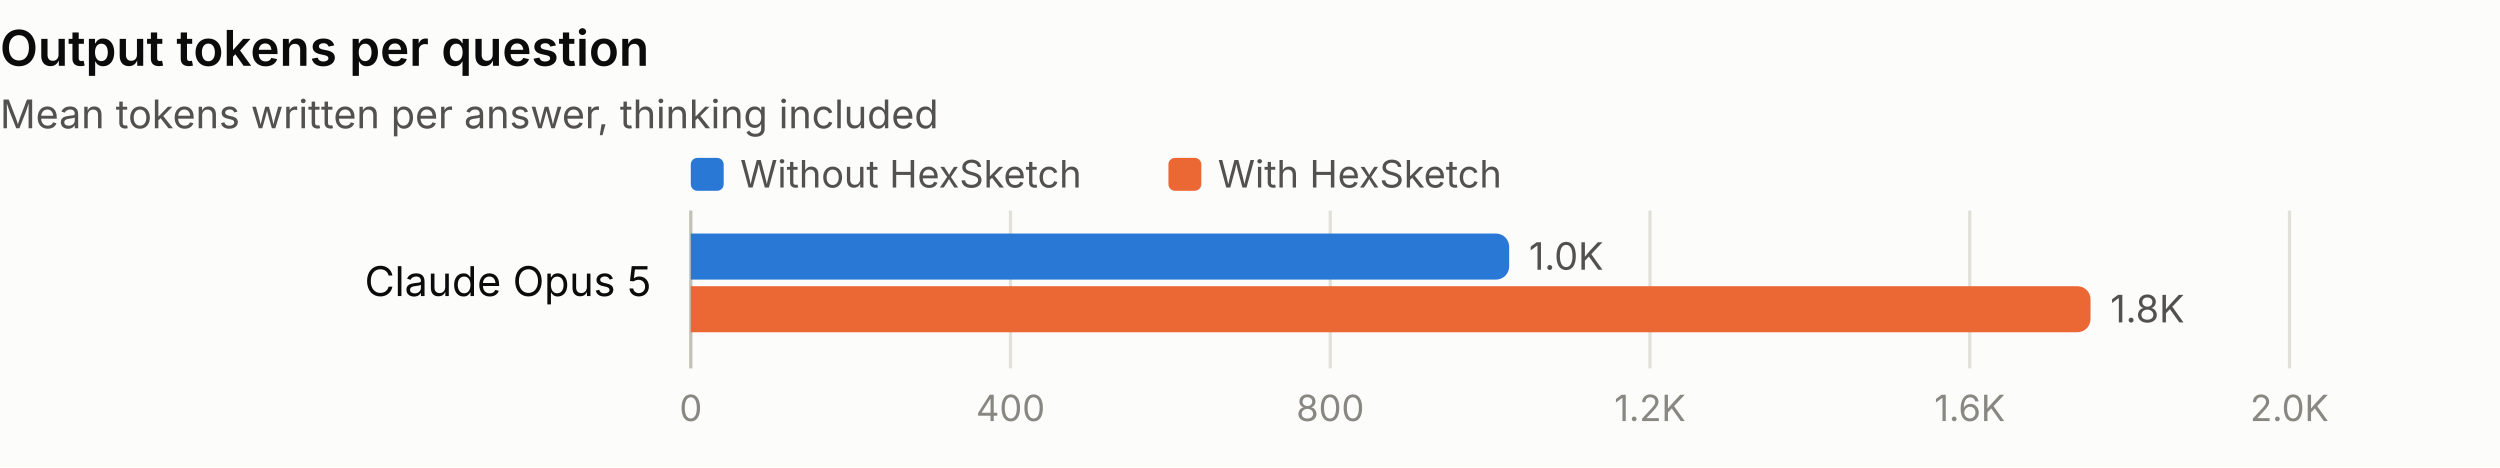
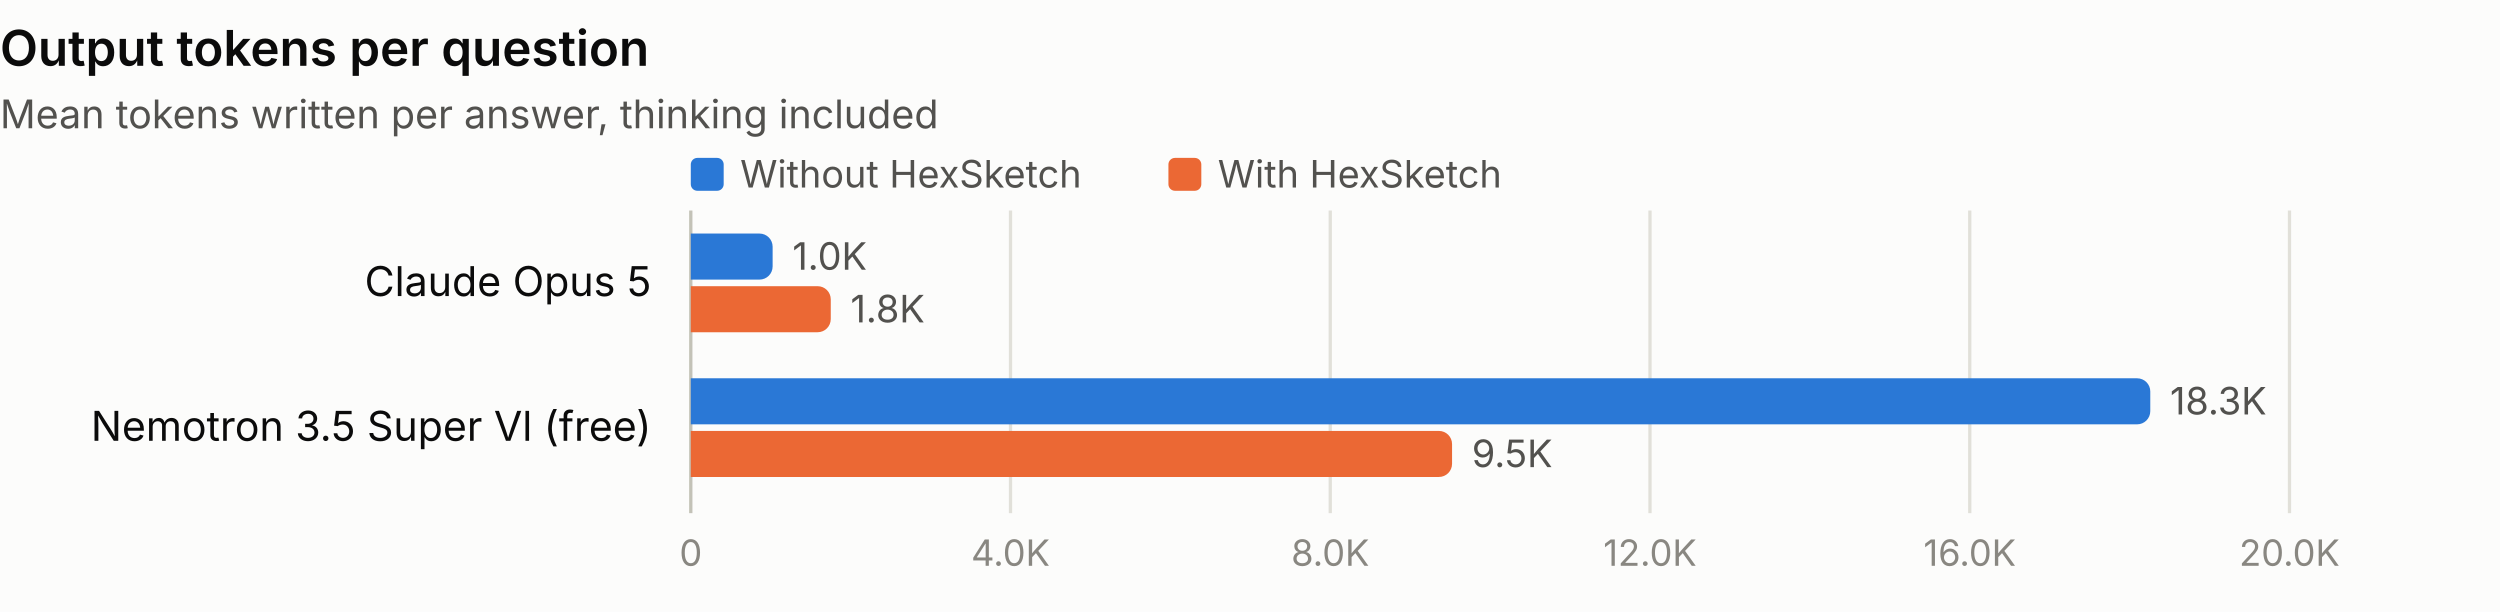
- <svg xmlns="http://www.w3.org/2000/svg" viewBox="0 0 760 142" width="760" height="142" role="img" aria-labelledby="output-t output-d" font-family="system-ui, -apple-system, 'Segoe UI', sans-serif">
-   <rect width="760" height="142" fill="#fcfcfb" />
+ <svg xmlns="http://www.w3.org/2000/svg" viewBox="0 0 760 186" width="760" height="186" role="img" aria-labelledby="output-t output-d" font-family="system-ui, -apple-system, 'Segoe UI', sans-serif">
+   <rect width="760" height="186" fill="#fcfcfb" />
  <text x="0" y="20" font-size="15" font-weight="600" fill="#0b0b0b">Output tokens per question</text>
  <text x="0" y="39" font-size="12" fill="#52514e">Mean tokens written per answer, thinking included</text>
  <rect x="210" y="48" width="10" height="10" rx="2" fill="#2a78d6" />
  <text x="225" y="57" font-size="11.5" fill="#52514e">Without HexSketch</text>
  <rect x="355.2" y="48" width="10" height="10" rx="2" fill="#eb6834" />
  <text x="370.2" y="57" font-size="11.5" fill="#52514e">With HexSketch</text>
-   <line x1="210" y1="64" x2="210" y2="112" stroke="#c3c2b7" stroke-width="1" />
-   <text x="210" y="128" font-size="11" text-anchor="middle" fill="#898781" style="font-variant-numeric: tabular-nums">0</text>
-   <line x1="307.2" y1="64" x2="307.2" y2="112" stroke="#e1e0d9" stroke-width="1" />
-   <text x="307.2" y="128" font-size="11" text-anchor="middle" fill="#898781" style="font-variant-numeric: tabular-nums">400</text>
-   <line x1="404.4" y1="64" x2="404.4" y2="112" stroke="#e1e0d9" stroke-width="1" />
-   <text x="404.4" y="128" font-size="11" text-anchor="middle" fill="#898781" style="font-variant-numeric: tabular-nums">800</text>
-   <line x1="501.6" y1="64" x2="501.6" y2="112" stroke="#e1e0d9" stroke-width="1" />
-   <text x="501.6" y="128" font-size="11" text-anchor="middle" fill="#898781" style="font-variant-numeric: tabular-nums">1.2K</text>
-   <line x1="598.8" y1="64" x2="598.8" y2="112" stroke="#e1e0d9" stroke-width="1" />
-   <text x="598.8" y="128" font-size="11" text-anchor="middle" fill="#898781" style="font-variant-numeric: tabular-nums">1.6K</text>
-   <line x1="696" y1="64" x2="696" y2="112" stroke="#e1e0d9" stroke-width="1" />
-   <text x="696" y="128" font-size="11" text-anchor="middle" fill="#898781" style="font-variant-numeric: tabular-nums">2.0K</text>
+   <line x1="210" y1="64" x2="210" y2="156" stroke="#c3c2b7" stroke-width="1" />
+   <text x="210" y="172" font-size="11" text-anchor="middle" fill="#898781" style="font-variant-numeric: tabular-nums">0</text>
+   <line x1="307.2" y1="64" x2="307.2" y2="156" stroke="#e1e0d9" stroke-width="1" />
+   <text x="307.2" y="172" font-size="11" text-anchor="middle" fill="#898781" style="font-variant-numeric: tabular-nums">4.0K</text>
+   <line x1="404.4" y1="64" x2="404.4" y2="156" stroke="#e1e0d9" stroke-width="1" />
+   <text x="404.4" y="172" font-size="11" text-anchor="middle" fill="#898781" style="font-variant-numeric: tabular-nums">8.0K</text>
+   <line x1="501.6" y1="64" x2="501.6" y2="156" stroke="#e1e0d9" stroke-width="1" />
+   <text x="501.6" y="172" font-size="11" text-anchor="middle" fill="#898781" style="font-variant-numeric: tabular-nums">12.0K</text>
+   <line x1="598.8" y1="64" x2="598.8" y2="156" stroke="#e1e0d9" stroke-width="1" />
+   <text x="598.8" y="172" font-size="11" text-anchor="middle" fill="#898781" style="font-variant-numeric: tabular-nums">16.0K</text>
+   <line x1="696" y1="64" x2="696" y2="156" stroke="#e1e0d9" stroke-width="1" />
+   <text x="696" y="172" font-size="11" text-anchor="middle" fill="#898781" style="font-variant-numeric: tabular-nums">20.0K</text>
  <text x="198" y="90" font-size="12.5" text-anchor="end" fill="#0b0b0b">Claude Opus 5</text>
  <g>
-     <path d="M210,71 h244.785 a4,4 0 0 1 4,4 v6 a4,4 0 0 1 -4,4 h-244.785 z" fill="#2a78d6" />
+     <path d="M210,71 h20.879 a4,4 0 0 1 4,4 v6 a4,4 0 0 1 -4,4 h-20.879 z" fill="#2a78d6" />
    <rect x="210" y="70" width="550" height="16" fill="transparent" />
  </g>
-   <text x="464.785" y="82" font-size="11.5" fill="#52514e" style="font-variant-numeric: tabular-nums">1.0K</text>
+   <text x="240.879" y="82" font-size="11.5" fill="#52514e" style="font-variant-numeric: tabular-nums">1.0K</text>
  <g>
-     <path d="M210,87 h421.521 a4,4 0 0 1 4,4 v6 a4,4 0 0 1 -4,4 h-421.521 z" fill="#eb6834" />
+     <path d="M210,87 h38.552 a4,4 0 0 1 4,4 v6 a4,4 0 0 1 -4,4 h-38.552 z" fill="#eb6834" />
    <rect x="210" y="86" width="550" height="16" fill="transparent" />
  </g>
-   <text x="641.521" y="98" font-size="11.5" fill="#52514e" style="font-variant-numeric: tabular-nums">1.8K</text>
+   <text x="258.552" y="98" font-size="11.5" fill="#52514e" style="font-variant-numeric: tabular-nums">1.8K</text>
+   <text x="198" y="134" font-size="12.5" text-anchor="end" fill="#0b0b0b">Nemotron 3.5 Super Vl (free)</text>
+   <g>
+     <path d="M210,115 h439.685 a4,4 0 0 1 4,4 v6 a4,4 0 0 1 -4,4 h-439.685 z" fill="#2a78d6" />
+     <rect x="210" y="114" width="550" height="16" fill="transparent" />
+   </g>
+   <text x="659.685" y="126" font-size="11.5" fill="#52514e" style="font-variant-numeric: tabular-nums">18.3K</text>
+   <g>
+     <path d="M210,131 h227.426 a4,4 0 0 1 4,4 v6 a4,4 0 0 1 -4,4 h-227.426 z" fill="#eb6834" />
+     <rect x="210" y="130" width="550" height="16" fill="transparent" />
+   </g>
+   <text x="447.426" y="142" font-size="11.5" fill="#52514e" style="font-variant-numeric: tabular-nums">9.5K</text>
</svg>
